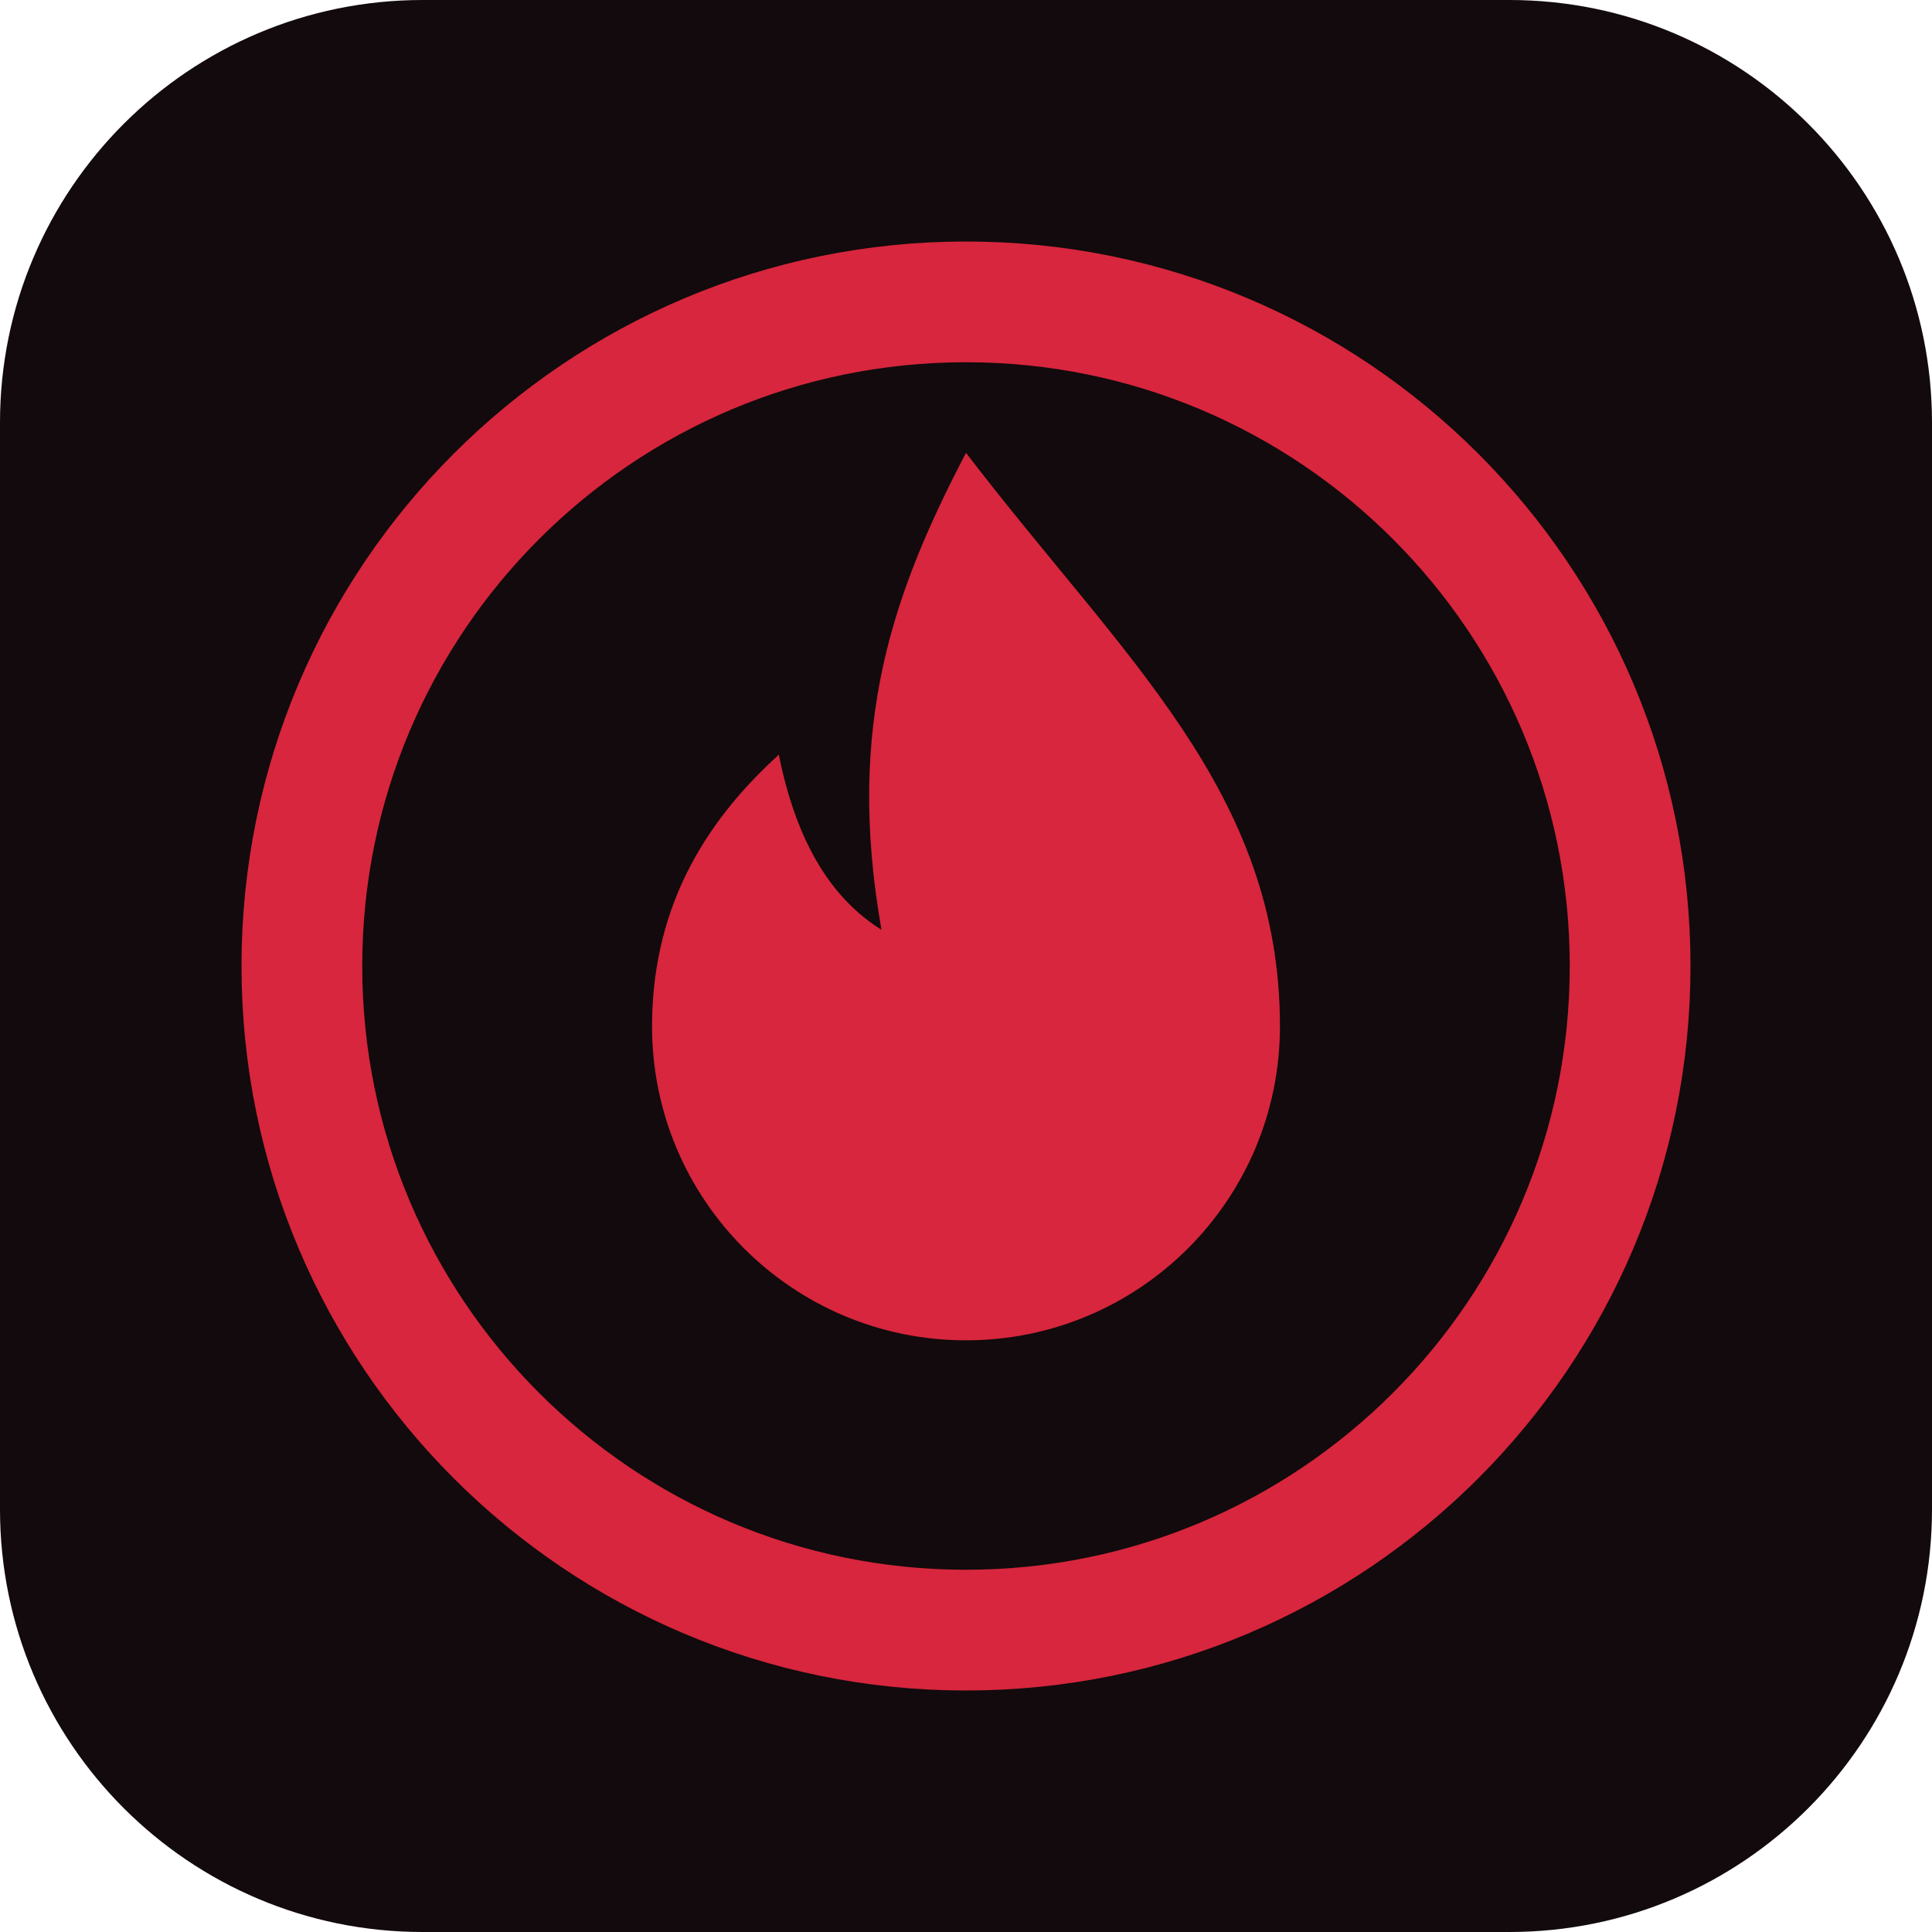
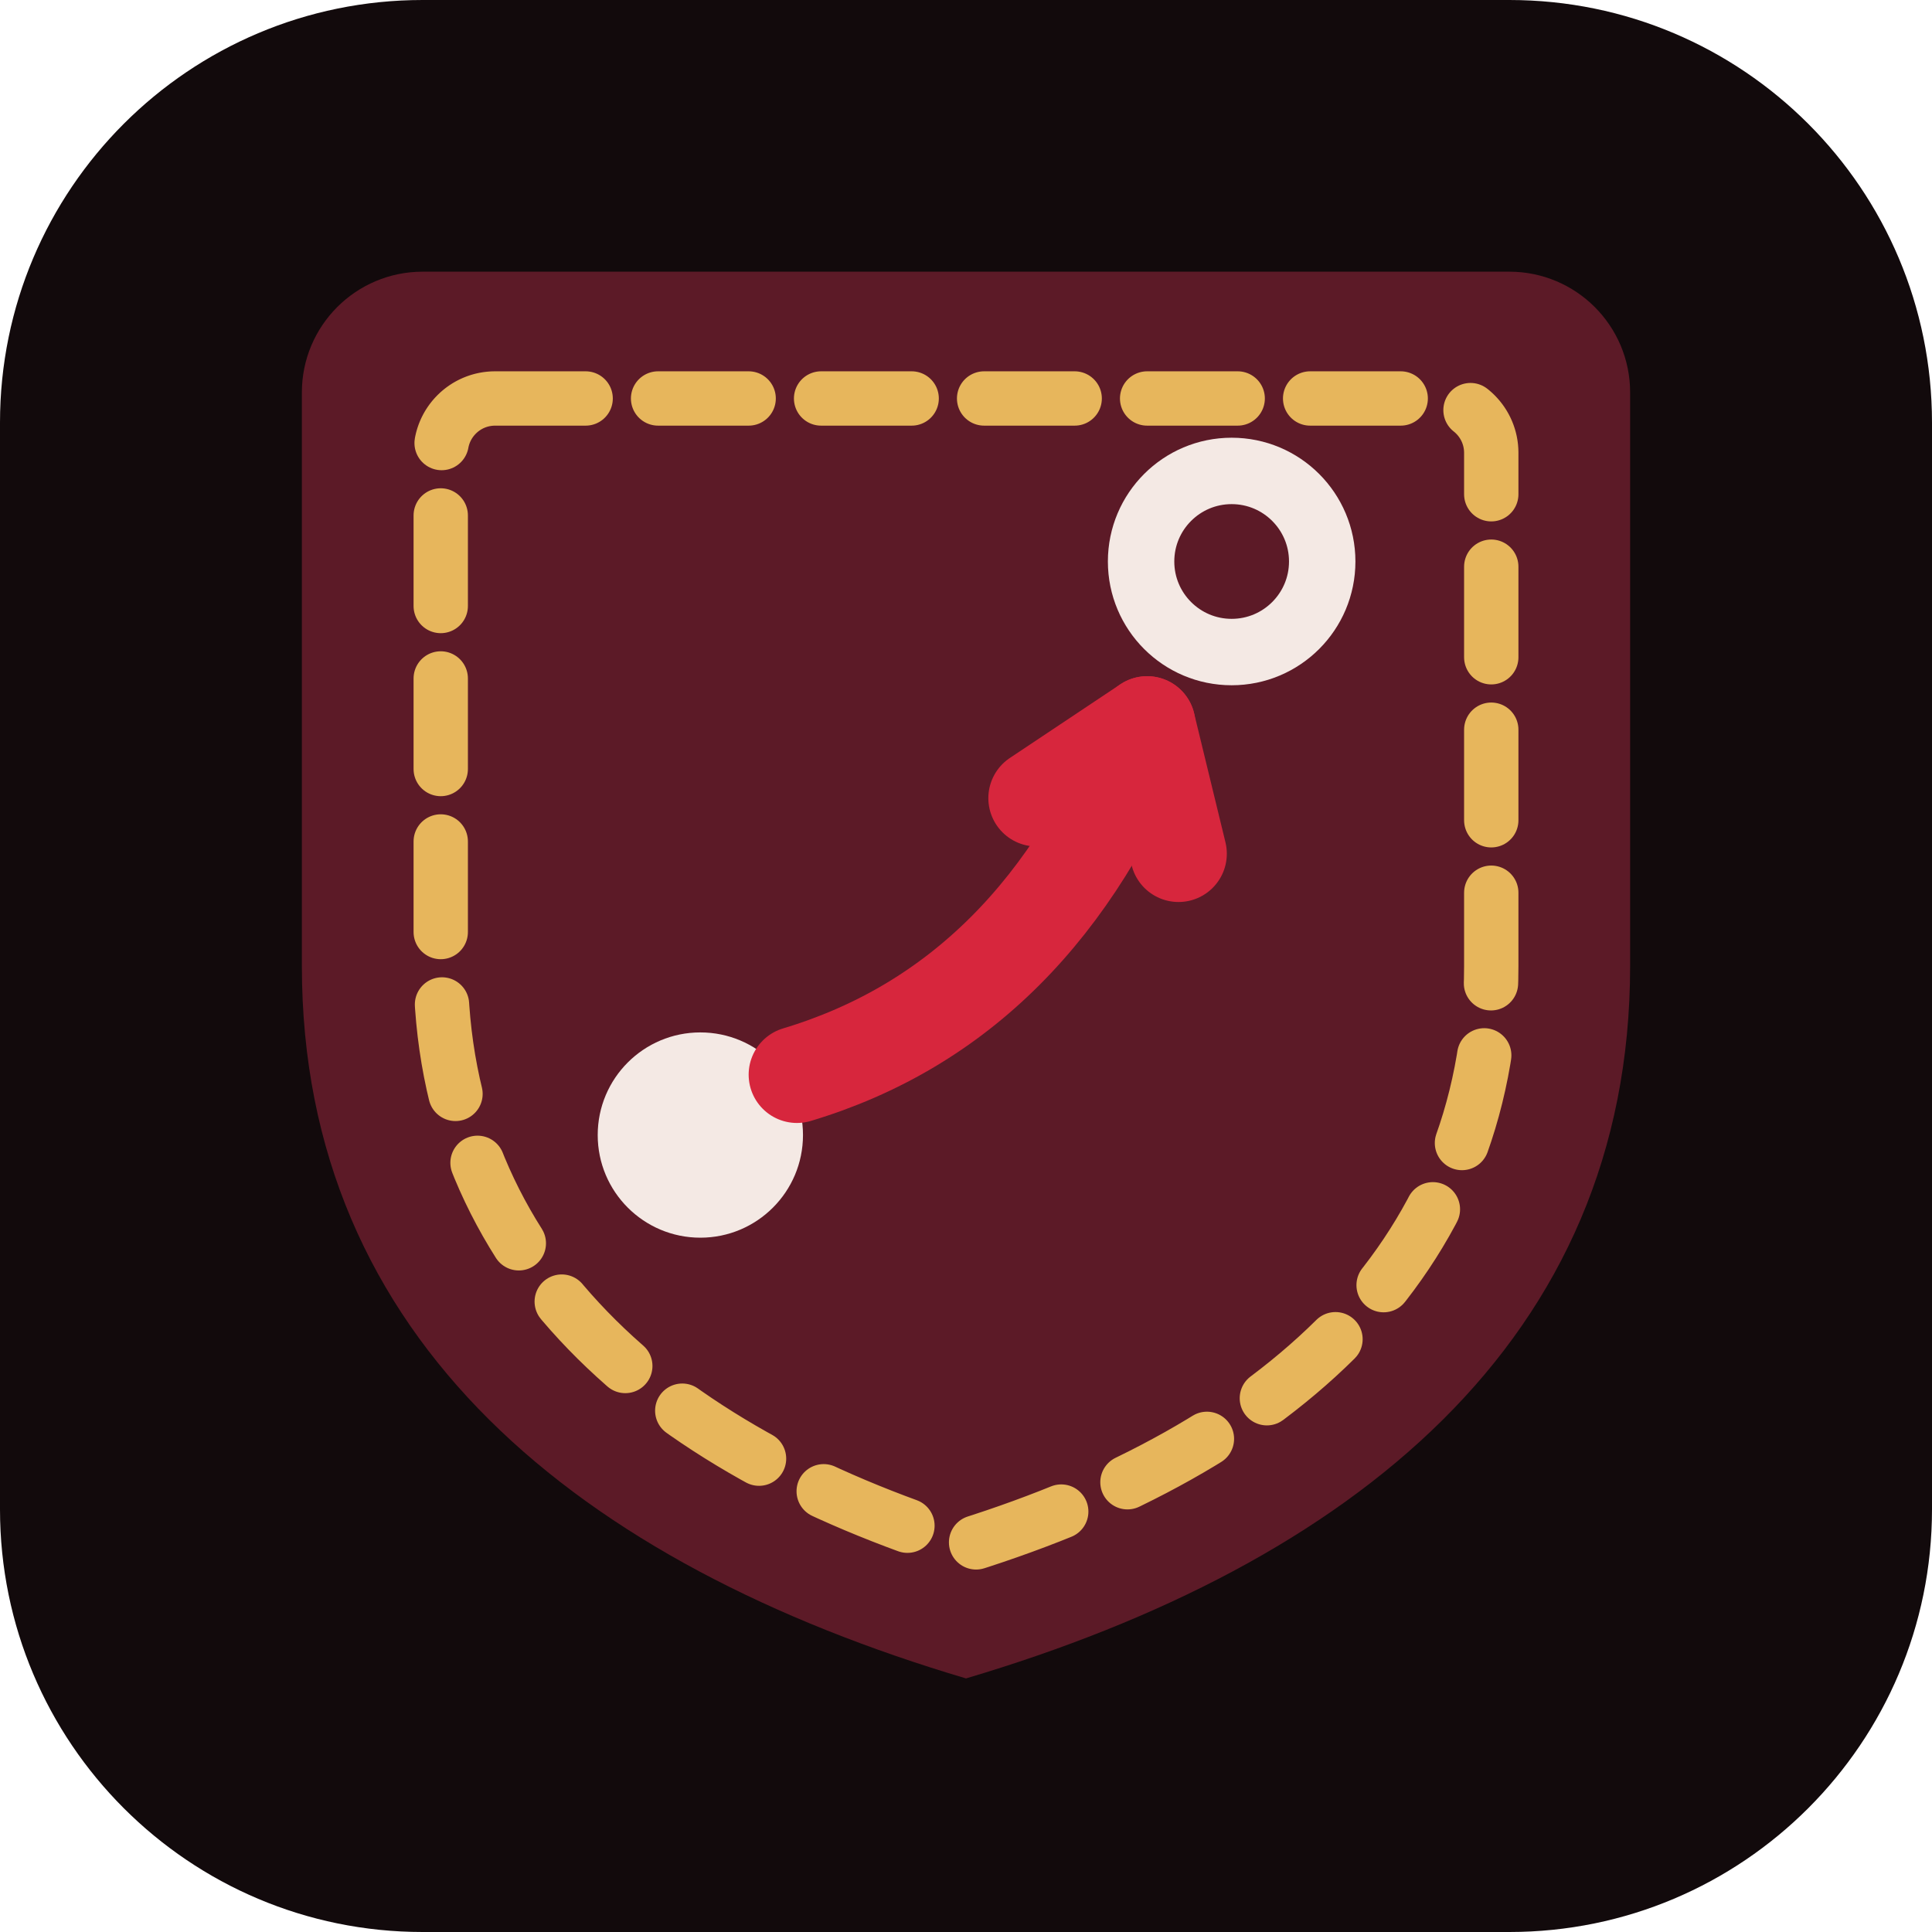
<svg xmlns="http://www.w3.org/2000/svg" viewBox="0 0 32 32">
  <rect width="32" height="32" rx="7" fill="#120a0c" />
-   <circle cx="16" cy="16" r="11" fill="none" stroke="#d7263d" stroke-width="2" />
-   <path d="M16 7.5c2.6 3.4 5.2 5.6 5.2 9.5a5.2 5.2 0 0 1-10.4 0c0-2.1 1-3.5 2.1-4.5.3 1.5.9 2.4 1.7 2.9C14 12 14.8 9.8 16 7.5Z" fill="#d7263d" />
+   <path d="M7 4.5h18a2 2 0 0 1 2 2V16c0 6.2-4.6 9.9-11 11.8C9.6 25.9 5 22.2 5 16V6.5a2 2 0 0 1 2-2Z" fill="#5c1a27" />
+   <path d="M8.2 6.6h15.6a.9.9 0 0 1 .9.9V16c0 4.9-3.6 8-8.7 9.6C10.9 24 7.3 20.9 7.3 16V7.5a.9.9 0 0 1 .9-.9Z" fill="none" stroke="#e7b65c" stroke-width=".9" stroke-dasharray="1.5 1.2" stroke-linecap="round" />
+   <circle cx="11.6" cy="18.8" r="1.7" fill="#f4e9e4" />
+   <path d="M13.2 17.8Q17.2 16.6 19 12" fill="none" stroke="#d7263d" stroke-width="1.6" stroke-linecap="round" />
+   <path d="M17.17 13.22 19 12l.52 2.14" fill="none" stroke="#d7263d" stroke-width="1.6" stroke-linecap="round" stroke-linejoin="round" />
+   <circle cx="20.4" cy="9.3" r="1.5" fill="none" stroke="#f4e9e4" stroke-width="1.1" />
</svg>
